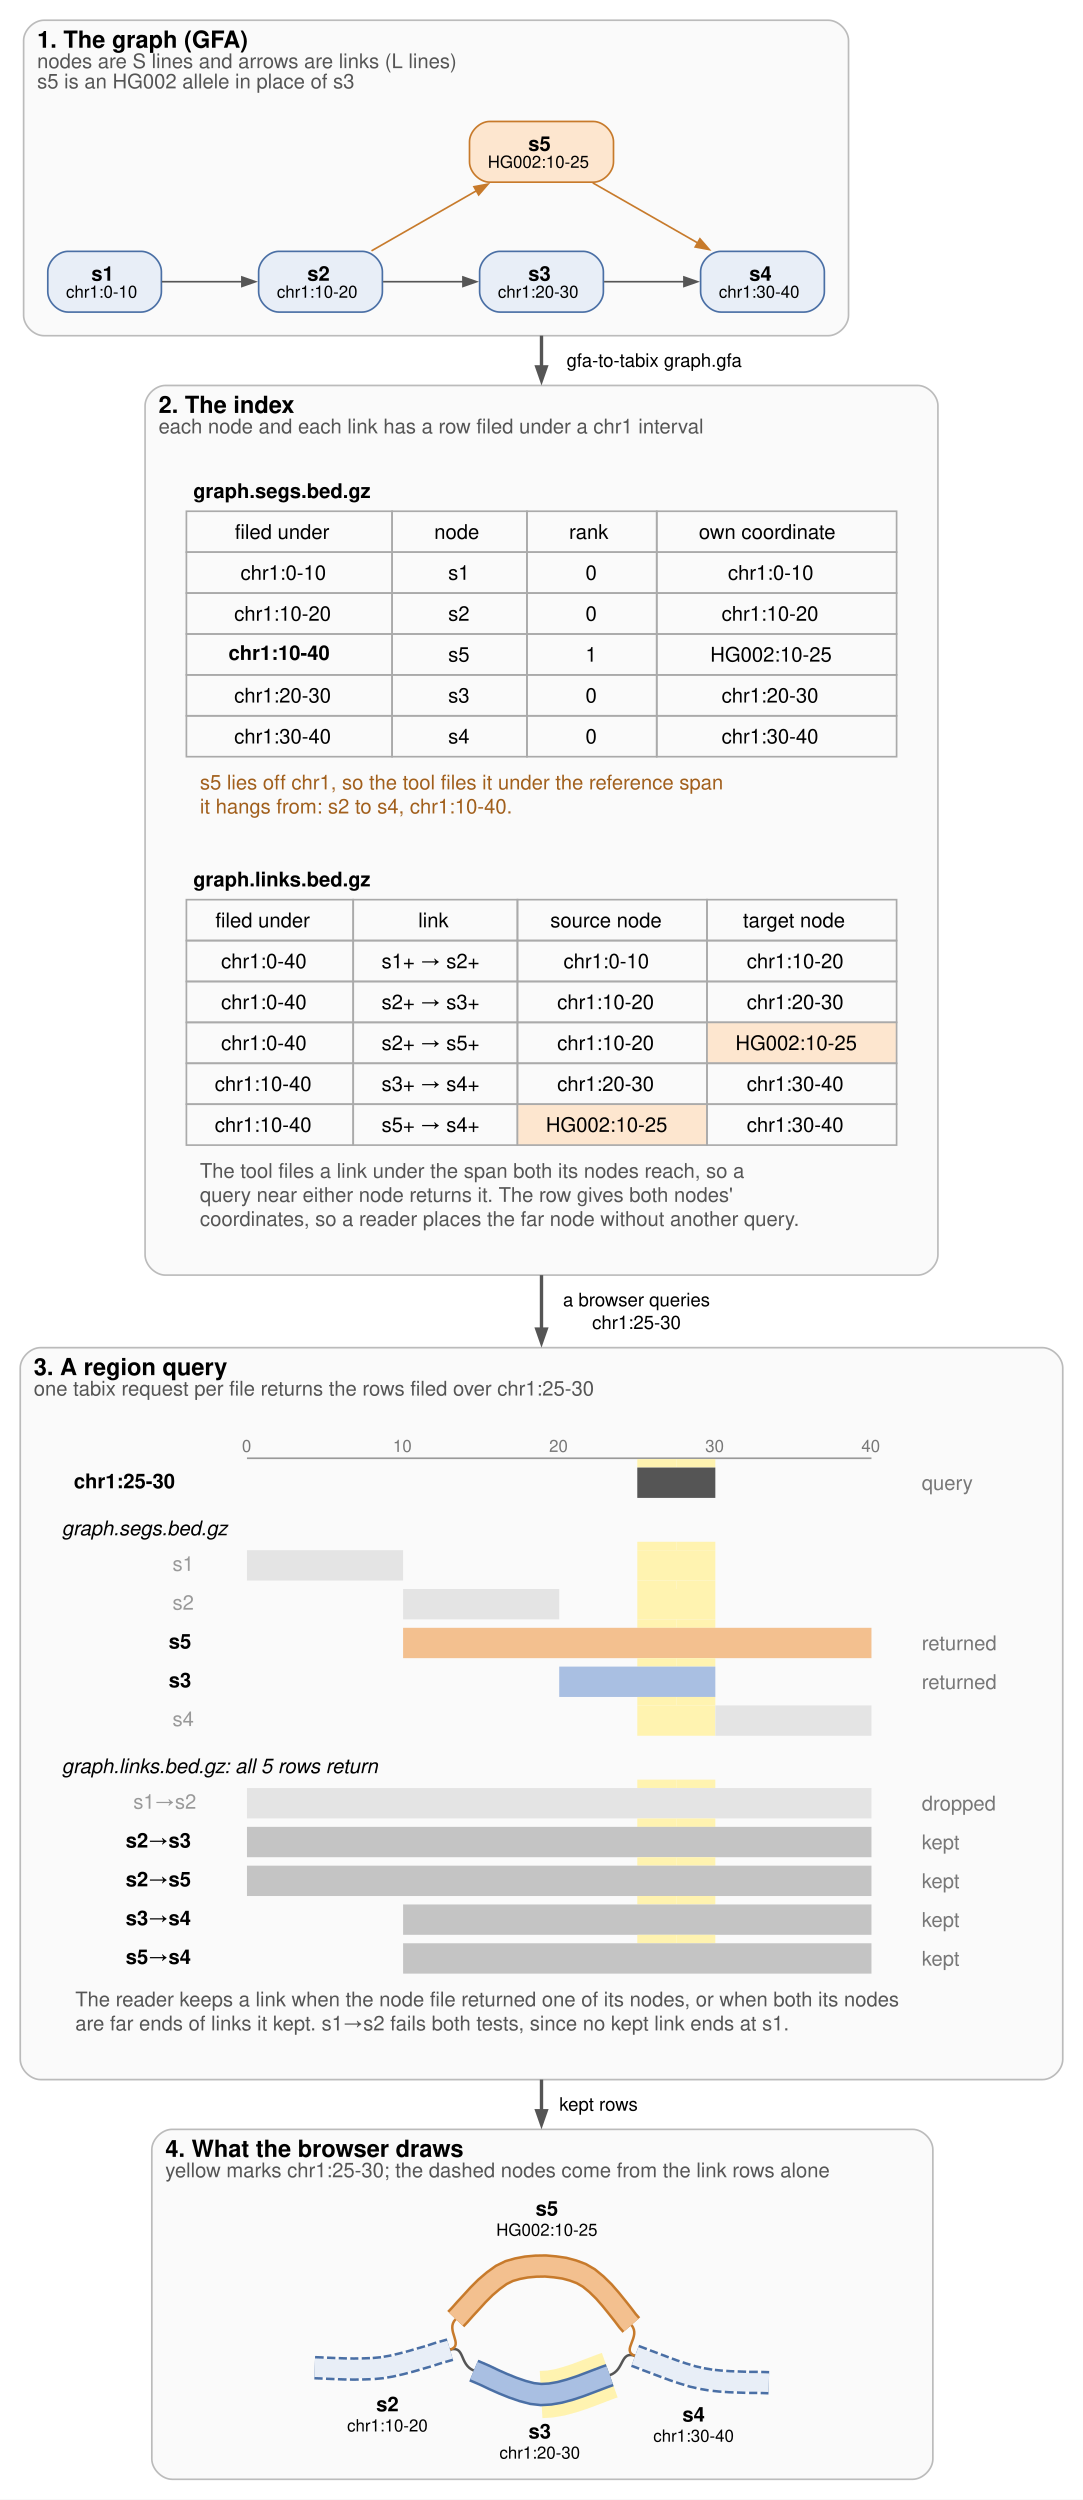
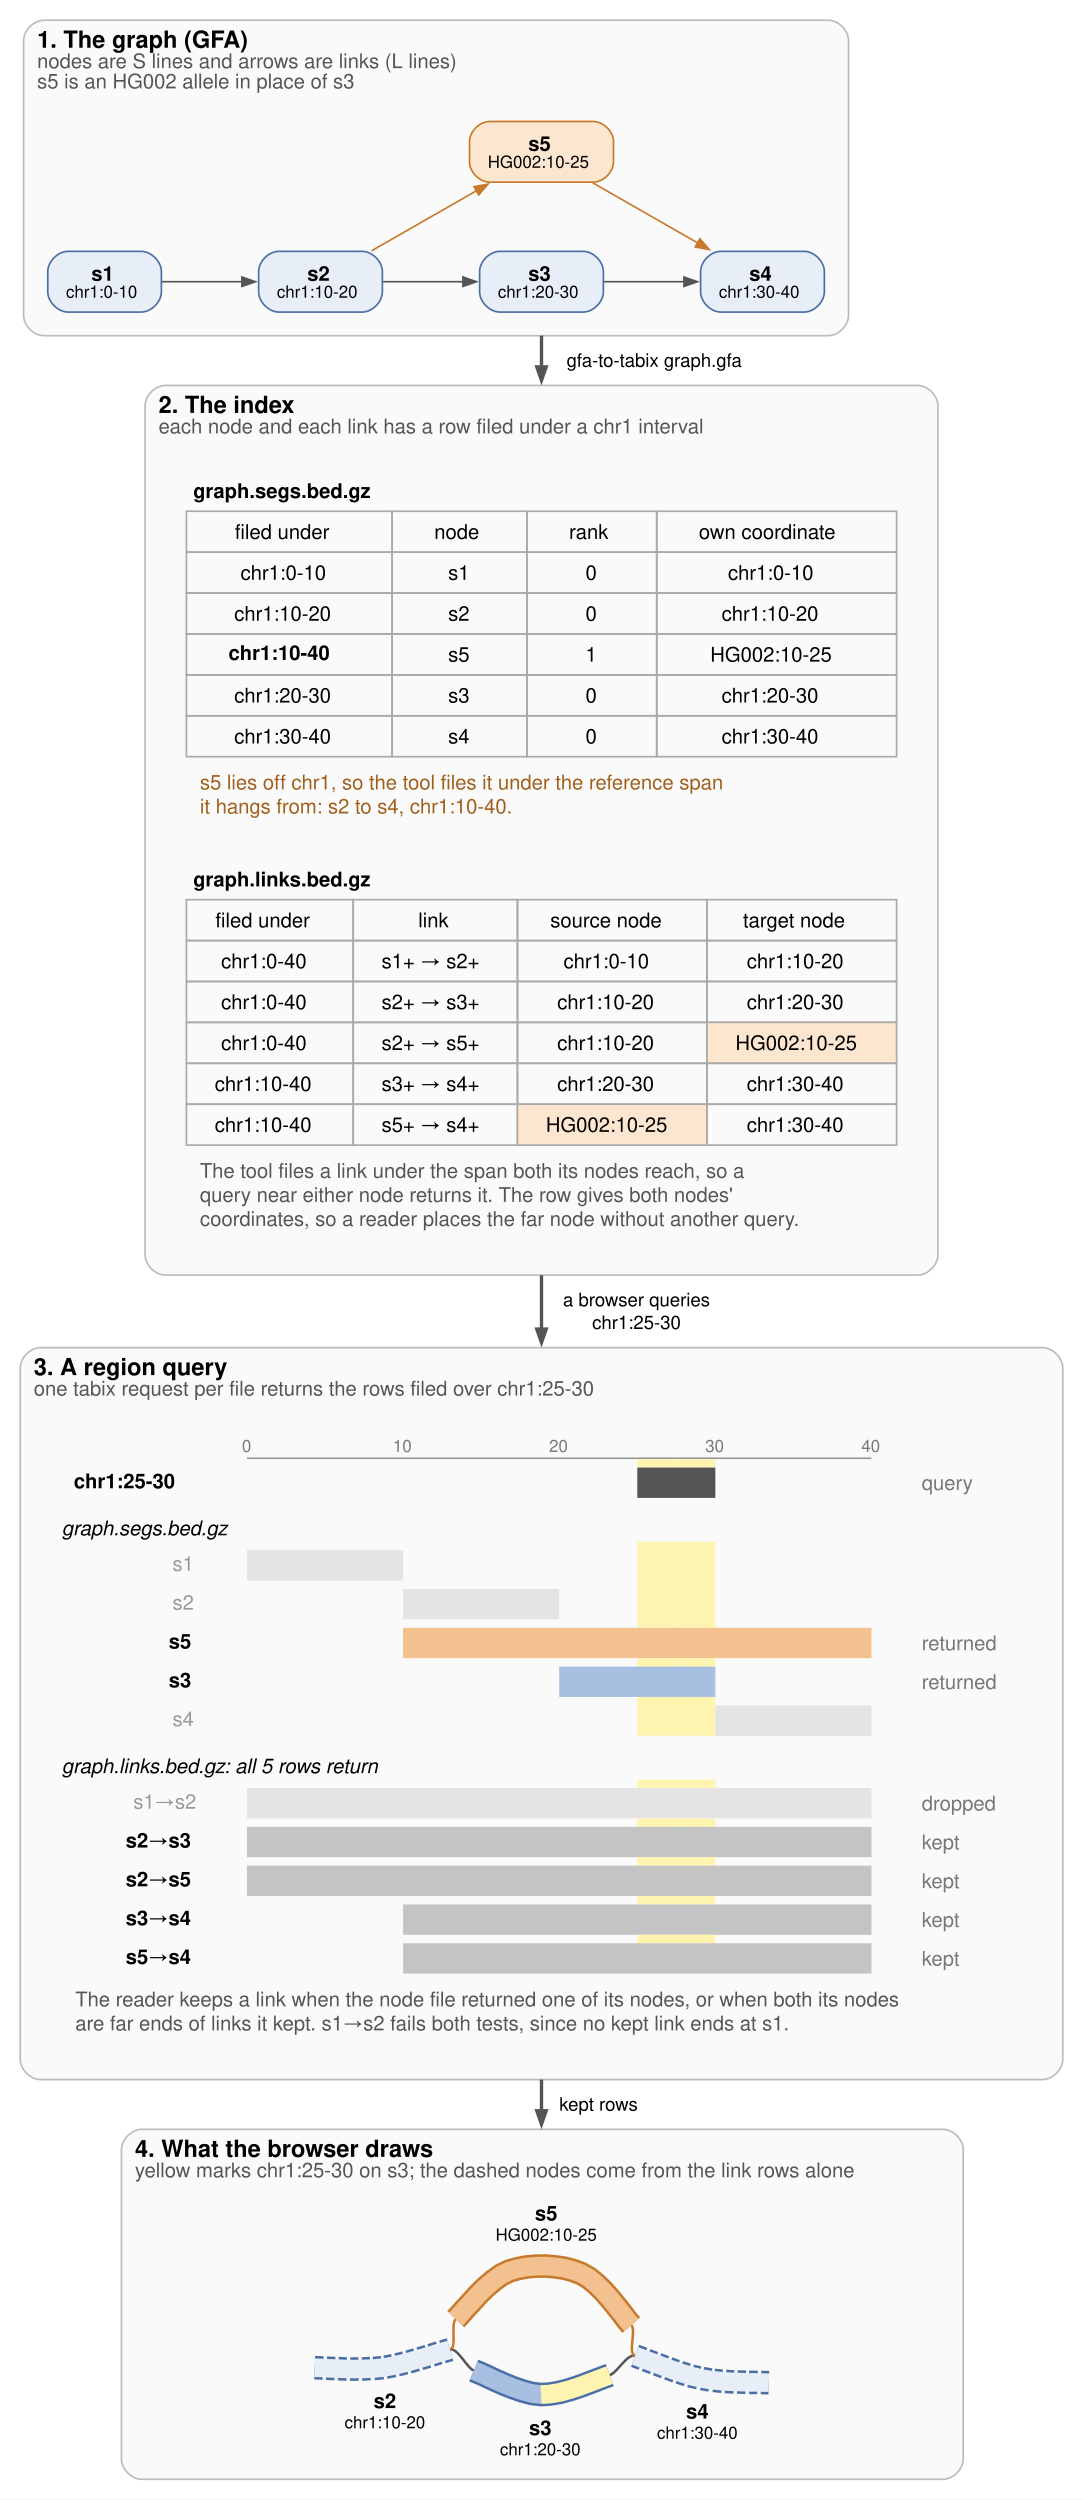
<svg xmlns="http://www.w3.org/2000/svg" width="642pt" height="1482pt" viewBox="0.00 0.00 642.00 1482.00">
  <g id="graph0" class="graph" transform="scale(1 1) rotate(0) translate(4 1477.72)">
    <polygon fill="white" stroke="none" points="-4,4 -4,-1477.72 638,-1477.72 638,4 -4,4" />
    <g id="clust2" class="cluster">
      <path fill="#fafafa" stroke="#bbbbbb" d="M22,-1278.72C22,-1278.72 487,-1278.72 487,-1278.72 493,-1278.72 499,-1284.72 499,-1290.72 499,-1290.72 499,-1453.72 499,-1453.72 499,-1459.72 493,-1465.72 487,-1465.72 487,-1465.72 22,-1465.72 22,-1465.72 16,-1465.72 10,-1459.72 10,-1453.72 10,-1453.72 10,-1290.72 10,-1290.72 10,-1284.72 16,-1278.72 22,-1278.72" />
      <text xml:space="preserve" text-anchor="start" x="18" y="-1449.42" font-family="Helvetica,sans-Serif" font-weight="bold" font-size="14.00">1. The graph (GFA)</text>
      <text xml:space="preserve" text-anchor="start" x="18" y="-1437.32" font-family="Helvetica,sans-Serif" font-size="12.00" fill="#555555">nodes are S lines and arrows are links (L lines)</text>
      <text xml:space="preserve" text-anchor="start" x="18" y="-1425.32" font-family="Helvetica,sans-Serif" font-size="12.00" fill="#555555">s5 is an HG002 allele in place of s3</text>
    </g>
    <g id="clust4" class="cluster">
      <path fill="#fafafa" stroke="#bbbbbb" d="M94,-721.83C94,-721.83 540,-721.83 540,-721.83 546,-721.83 552,-727.83 552,-733.83 552,-733.83 552,-1237.22 552,-1237.22 552,-1243.22 546,-1249.22 540,-1249.22 540,-1249.22 94,-1249.22 94,-1249.22 88,-1249.22 82,-1243.22 82,-1237.22 82,-1237.22 82,-733.83 82,-733.83 82,-727.83 88,-721.83 94,-721.83" />
      <text xml:space="preserve" text-anchor="start" x="90" y="-1232.92" font-family="Helvetica,sans-Serif" font-weight="bold" font-size="14.00">2. The index</text>
      <text xml:space="preserve" text-anchor="start" x="90" y="-1220.82" font-family="Helvetica,sans-Serif" font-size="12.00" fill="#555555">each node and each link has a row filed under a chr1 interval</text>
    </g>
    <g id="clust5" class="cluster">
      <path fill="#fafafa" stroke="#bbbbbb" d="M20,-244.94C20,-244.94 614,-244.94 614,-244.94 620,-244.94 626,-250.94 626,-256.94 626,-256.94 626,-666.83 626,-666.83 626,-672.83 620,-678.83 614,-678.83 614,-678.83 20,-678.83 20,-678.83 14,-678.83 8,-672.83 8,-666.83 8,-666.83 8,-256.94 8,-256.94 8,-250.94 14,-244.94 20,-244.94" />
      <text xml:space="preserve" text-anchor="start" x="16" y="-662.53" font-family="Helvetica,sans-Serif" font-weight="bold" font-size="14.00">3. A region query</text>
      <text xml:space="preserve" text-anchor="start" x="16" y="-650.43" font-family="Helvetica,sans-Serif" font-size="12.00" fill="#555555">one tabix request per file returns the rows filed over chr1:25-30</text>
    </g>
    <g id="clust6" class="cluster">
-       <path fill="#fafafa" stroke="#bbbbbb" d="M98,-8C98,-8 537,-8 537,-8 543,-8 549,-14 549,-20 549,-20 549,-203.44 549,-203.44 549,-209.44 543,-215.44 537,-215.44 537,-215.44 98,-215.44 98,-215.44 92,-215.44 86,-209.44 86,-203.44 86,-203.44 86,-20 86,-20 86,-14 92,-8 98,-8" />
-       <text xml:space="preserve" text-anchor="start" x="94" y="-199.14" font-family="Helvetica,sans-Serif" font-weight="bold" font-size="14.00">4. What the browser draws</text>
-       <text xml:space="preserve" text-anchor="start" x="94" y="-187.04" font-family="Helvetica,sans-Serif" font-size="12.00" fill="#555555">yellow marks chr1:25-30; the dashed nodes come from the link rows alone</text>
+       <path fill="#fafafa" stroke="#bbbbbb" d="M80,-8C80,-8 555,-8 555,-8 561,-8 567,-14 567,-20 567,-20 567,-203.44 567,-203.44 567,-209.44 561,-215.44 555,-215.44 555,-215.44 80,-215.44 80,-215.44 74,-215.44 68,-209.44 68,-203.44 68,-203.44 68,-20 68,-20 68,-14 74,-8 80,-8" />
+       <text xml:space="preserve" text-anchor="start" x="76" y="-199.14" font-family="Helvetica,sans-Serif" font-weight="bold" font-size="14.00">4. What the browser draws</text>
+       <text xml:space="preserve" text-anchor="start" x="76" y="-187.04" font-family="Helvetica,sans-Serif" font-size="12.00" fill="#555555">yellow marks chr1:25-30 on s3; the dashed nodes come from the link rows alone</text>
    </g>
    <g id="node1" class="node">
      <path fill="#e8eef7" stroke="#4a6fa5" d="M79.67,-1328.72C79.67,-1328.72 36.33,-1328.72 36.33,-1328.72 30.33,-1328.72 24.33,-1322.72 24.33,-1316.72 24.33,-1316.72 24.33,-1304.72 24.33,-1304.72 24.33,-1298.72 30.33,-1292.72 36.33,-1292.72 36.33,-1292.72 79.67,-1292.72 79.67,-1292.72 85.67,-1292.72 91.67,-1298.72 91.67,-1304.72 91.67,-1304.72 91.67,-1316.72 91.67,-1316.72 91.67,-1322.72 85.67,-1328.72 79.67,-1328.72" />
      <text xml:space="preserve" text-anchor="start" x="50.12" y="-1311.32" font-family="Helvetica,sans-Serif" font-weight="bold" font-size="12.00">s1</text>
      <text xml:space="preserve" text-anchor="start" x="35.12" y="-1301.22" font-family="Helvetica,sans-Serif" font-size="10.00">chr1:0-10</text>
    </g>
    <g id="node2" class="node">
      <path fill="#e8eef7" stroke="#4a6fa5" d="M210.68,-1328.72C210.68,-1328.72 161.32,-1328.72 161.32,-1328.72 155.32,-1328.72 149.32,-1322.72 149.32,-1316.72 149.32,-1316.72 149.32,-1304.72 149.32,-1304.72 149.32,-1298.72 155.32,-1292.72 161.32,-1292.72 161.32,-1292.72 210.68,-1292.72 210.68,-1292.72 216.68,-1292.72 222.68,-1298.72 222.68,-1304.72 222.68,-1304.72 222.68,-1316.72 222.68,-1316.72 222.68,-1322.72 216.68,-1328.72 210.68,-1328.72" />
      <text xml:space="preserve" text-anchor="start" x="178.12" y="-1311.32" font-family="Helvetica,sans-Serif" font-weight="bold" font-size="12.00">s2</text>
      <text xml:space="preserve" text-anchor="start" x="160.12" y="-1301.22" font-family="Helvetica,sans-Serif" font-size="10.00">chr1:10-20</text>
    </g>
    <g id="edge1" class="edge">
      <path fill="none" stroke="#555555" d="M92,-1310.72C107.86,-1310.72 123.72,-1310.72 139.58,-1310.72" />
      <polygon fill="#555555" stroke="#555555" points="139.4,-1313.52 147.4,-1310.72 139.4,-1307.92 139.4,-1313.52" />
    </g>
    <g id="node3" class="node">
      <path fill="#e8eef7" stroke="#4a6fa5" d="M341.68,-1328.72C341.68,-1328.72 292.32,-1328.72 292.32,-1328.72 286.32,-1328.72 280.32,-1322.72 280.32,-1316.72 280.32,-1316.72 280.32,-1304.72 280.32,-1304.72 280.32,-1298.72 286.32,-1292.72 292.32,-1292.72 292.32,-1292.72 341.68,-1292.72 341.68,-1292.72 347.68,-1292.72 353.68,-1298.72 353.68,-1304.72 353.68,-1304.72 353.68,-1316.72 353.68,-1316.72 353.68,-1322.72 347.68,-1328.72 341.68,-1328.72" />
      <text xml:space="preserve" text-anchor="start" x="309.12" y="-1311.32" font-family="Helvetica,sans-Serif" font-weight="bold" font-size="12.00">s3</text>
      <text xml:space="preserve" text-anchor="start" x="291.12" y="-1301.22" font-family="Helvetica,sans-Serif" font-size="10.00">chr1:20-30</text>
    </g>
    <g id="edge2" class="edge">
      <path fill="none" stroke="#555555" d="M223.1,-1310.72C238.94,-1310.72 254.78,-1310.72 270.63,-1310.72" />
      <polygon fill="#555555" stroke="#555555" points="270.44,-1313.52 278.44,-1310.72 270.44,-1307.92 270.44,-1313.52" />
    </g>
    <g id="node5" class="node">
      <path fill="#fde6cf" stroke="#c77a2b" d="M347.68,-1405.72C347.68,-1405.72 286.32,-1405.72 286.32,-1405.72 280.32,-1405.72 274.32,-1399.72 274.32,-1393.72 274.32,-1393.72 274.32,-1381.72 274.32,-1381.72 274.32,-1375.72 280.32,-1369.72 286.32,-1369.72 286.32,-1369.72 347.68,-1369.72 347.68,-1369.72 353.68,-1369.72 359.68,-1375.72 359.68,-1381.72 359.68,-1381.72 359.68,-1393.72 359.68,-1393.72 359.68,-1399.72 353.68,-1405.72 347.68,-1405.72" />
      <text xml:space="preserve" text-anchor="start" x="309.12" y="-1388.32" font-family="Helvetica,sans-Serif" font-weight="bold" font-size="12.00">s5</text>
      <text xml:space="preserve" text-anchor="start" x="285.12" y="-1378.22" font-family="Helvetica,sans-Serif" font-size="10.00">HG002:10-25</text>
    </g>
    <g id="edge3" class="edge">
      <path fill="none" stroke="#c77a2b" d="M216.22,-1329.02C234.7,-1339.6 258.54,-1353.25 278.38,-1364.61" />
      <polygon fill="#c77a2b" stroke="#c77a2b" points="276.97,-1367.03 285.3,-1368.57 279.75,-1362.17 276.97,-1367.03" />
    </g>
    <g id="node4" class="node">
      <path fill="#e8eef7" stroke="#4a6fa5" d="M472.68,-1328.72C472.68,-1328.72 423.32,-1328.72 423.32,-1328.72 417.32,-1328.72 411.32,-1322.72 411.32,-1316.72 411.32,-1316.72 411.32,-1304.72 411.32,-1304.72 411.32,-1298.72 417.32,-1292.72 423.32,-1292.72 423.32,-1292.72 472.68,-1292.72 472.68,-1292.72 478.68,-1292.72 484.68,-1298.72 484.68,-1304.72 484.68,-1304.72 484.68,-1316.72 484.68,-1316.72 484.68,-1322.72 478.68,-1328.72 472.68,-1328.72" />
      <text xml:space="preserve" text-anchor="start" x="440.12" y="-1311.32" font-family="Helvetica,sans-Serif" font-weight="bold" font-size="12.00">s4</text>
      <text xml:space="preserve" text-anchor="start" x="422.12" y="-1301.22" font-family="Helvetica,sans-Serif" font-size="10.00">chr1:30-40</text>
    </g>
    <g id="edge4" class="edge">
      <path fill="none" stroke="#555555" d="M354.1,-1310.72C369.94,-1310.72 385.78,-1310.72 401.63,-1310.72" />
      <polygon fill="#555555" stroke="#555555" points="401.44,-1313.52 409.44,-1310.72 401.44,-1307.92 401.44,-1313.52" />
    </g>
    <g id="node6" class="node">
      <text xml:space="preserve" text-anchor="start" x="110.5" y="-1182.5" font-family="Helvetica,sans-Serif" font-weight="bold" font-size="12.00">graph.segs.bed.gz</text>
      <polygon fill="none" stroke="#aaaaaa" points="106.5,-1150.4 106.5,-1174.65 228.44,-1174.65 228.44,-1150.4 106.5,-1150.4" />
      <text xml:space="preserve" text-anchor="start" x="135.22" y="-1158.25" font-family="Helvetica,sans-Serif" font-size="12.00">filed under</text>
      <polygon fill="none" stroke="#aaaaaa" points="228.44,-1150.4 228.44,-1174.65 308.38,-1174.65 308.38,-1150.4 228.44,-1150.4" />
      <text xml:space="preserve" text-anchor="start" x="253.41" y="-1158.25" font-family="Helvetica,sans-Serif" font-size="12.00">node</text>
      <polygon fill="none" stroke="#aaaaaa" points="308.38,-1150.4 308.38,-1174.65 385.31,-1174.65 385.31,-1150.4 308.38,-1150.4" />
      <text xml:space="preserve" text-anchor="start" x="333.34" y="-1158.25" font-family="Helvetica,sans-Serif" font-size="12.00">rank</text>
      <polygon fill="none" stroke="#aaaaaa" points="385.31,-1150.4 385.31,-1174.65 527.5,-1174.65 527.5,-1150.4 385.31,-1150.4" />
      <text xml:space="preserve" text-anchor="start" x="410.28" y="-1158.25" font-family="Helvetica,sans-Serif" font-size="12.00">own coordinate</text>
      <polygon fill="none" stroke="#aaaaaa" points="106.5,-1126.15 106.5,-1150.4 228.44,-1150.4 228.44,-1126.15 106.5,-1126.15" />
      <text xml:space="preserve" text-anchor="start" x="138.59" y="-1134" font-family="Helvetica,sans-Serif" font-size="12.00">chr1:0-10</text>
      <polygon fill="none" stroke="#aaaaaa" points="228.44,-1126.15 228.44,-1150.4 308.38,-1150.4 308.38,-1126.15 228.44,-1126.15" />
      <text xml:space="preserve" text-anchor="start" x="261.66" y="-1134" font-family="Helvetica,sans-Serif" font-size="12.00">s1</text>
      <polygon fill="none" stroke="#aaaaaa" points="308.38,-1126.15 308.38,-1150.4 385.31,-1150.4 385.31,-1126.15 308.38,-1126.15" />
      <text xml:space="preserve" text-anchor="start" x="343.09" y="-1134" font-family="Helvetica,sans-Serif" font-size="12.00">0</text>
      <polygon fill="none" stroke="#aaaaaa" points="385.31,-1126.15 385.31,-1150.4 527.5,-1150.4 527.5,-1126.15 385.31,-1126.15" />
      <text xml:space="preserve" text-anchor="start" x="427.53" y="-1134" font-family="Helvetica,sans-Serif" font-size="12.00">chr1:0-10</text>
      <polygon fill="none" stroke="#aaaaaa" points="106.5,-1101.9 106.5,-1126.15 228.44,-1126.15 228.44,-1101.9 106.5,-1101.9" />
      <text xml:space="preserve" text-anchor="start" x="134.84" y="-1109.75" font-family="Helvetica,sans-Serif" font-size="12.00">chr1:10-20</text>
      <polygon fill="none" stroke="#aaaaaa" points="228.44,-1101.9 228.44,-1126.15 308.38,-1126.15 308.38,-1101.9 228.44,-1101.9" />
      <text xml:space="preserve" text-anchor="start" x="261.66" y="-1109.75" font-family="Helvetica,sans-Serif" font-size="12.00">s2</text>
      <polygon fill="none" stroke="#aaaaaa" points="308.38,-1101.9 308.38,-1126.15 385.31,-1126.15 385.31,-1101.9 308.38,-1101.9" />
      <text xml:space="preserve" text-anchor="start" x="343.09" y="-1109.75" font-family="Helvetica,sans-Serif" font-size="12.00">0</text>
      <polygon fill="none" stroke="#aaaaaa" points="385.31,-1101.9 385.31,-1126.15 527.5,-1126.15 527.5,-1101.9 385.31,-1101.9" />
      <text xml:space="preserve" text-anchor="start" x="423.78" y="-1109.75" font-family="Helvetica,sans-Serif" font-size="12.00">chr1:10-20</text>
      <polygon fill="none" stroke="#aaaaaa" points="106.5,-1077.65 106.5,-1101.9 228.44,-1101.9 228.44,-1077.65 106.5,-1077.65" />
      <text xml:space="preserve" text-anchor="start" x="131.47" y="-1086.5" font-family="Helvetica,sans-Serif" font-weight="bold" font-size="12.00">chr1:10-40</text>
      <polygon fill="none" stroke="#aaaaaa" points="228.44,-1077.65 228.44,-1101.9 308.38,-1101.9 308.38,-1077.65 228.44,-1077.65" />
      <text xml:space="preserve" text-anchor="start" x="261.66" y="-1085.5" font-family="Helvetica,sans-Serif" font-size="12.00">s5</text>
      <polygon fill="none" stroke="#aaaaaa" points="308.38,-1077.65 308.38,-1101.9 385.31,-1101.9 385.31,-1077.65 308.38,-1077.65" />
      <text xml:space="preserve" text-anchor="start" x="343.09" y="-1085.5" font-family="Helvetica,sans-Serif" font-size="12.00">1</text>
      <polygon fill="none" stroke="#aaaaaa" points="385.31,-1077.65 385.31,-1101.9 527.5,-1101.9 527.5,-1077.65 385.31,-1077.65" />
      <text xml:space="preserve" text-anchor="start" x="417.03" y="-1085.5" font-family="Helvetica,sans-Serif" font-size="12.00">HG002:10-25</text>
      <polygon fill="none" stroke="#aaaaaa" points="106.5,-1053.4 106.5,-1077.65 228.44,-1077.65 228.44,-1053.4 106.5,-1053.4" />
      <text xml:space="preserve" text-anchor="start" x="134.84" y="-1061.25" font-family="Helvetica,sans-Serif" font-size="12.00">chr1:20-30</text>
      <polygon fill="none" stroke="#aaaaaa" points="228.44,-1053.4 228.44,-1077.65 308.38,-1077.65 308.38,-1053.4 228.44,-1053.4" />
      <text xml:space="preserve" text-anchor="start" x="261.66" y="-1061.25" font-family="Helvetica,sans-Serif" font-size="12.00">s3</text>
      <polygon fill="none" stroke="#aaaaaa" points="308.38,-1053.4 308.38,-1077.65 385.31,-1077.65 385.31,-1053.4 308.38,-1053.4" />
      <text xml:space="preserve" text-anchor="start" x="343.09" y="-1061.25" font-family="Helvetica,sans-Serif" font-size="12.00">0</text>
      <polygon fill="none" stroke="#aaaaaa" points="385.31,-1053.4 385.31,-1077.65 527.5,-1077.65 527.5,-1053.4 385.31,-1053.4" />
      <text xml:space="preserve" text-anchor="start" x="423.78" y="-1061.25" font-family="Helvetica,sans-Serif" font-size="12.00">chr1:20-30</text>
      <polygon fill="none" stroke="#aaaaaa" points="106.5,-1029.15 106.5,-1053.4 228.44,-1053.4 228.44,-1029.15 106.5,-1029.15" />
      <text xml:space="preserve" text-anchor="start" x="134.84" y="-1037" font-family="Helvetica,sans-Serif" font-size="12.00">chr1:30-40</text>
      <polygon fill="none" stroke="#aaaaaa" points="228.44,-1029.15 228.44,-1053.4 308.38,-1053.4 308.38,-1029.15 228.44,-1029.15" />
      <text xml:space="preserve" text-anchor="start" x="261.66" y="-1037" font-family="Helvetica,sans-Serif" font-size="12.00">s4</text>
      <polygon fill="none" stroke="#aaaaaa" points="308.38,-1029.15 308.38,-1053.4 385.31,-1053.4 385.31,-1029.15 308.38,-1029.15" />
      <text xml:space="preserve" text-anchor="start" x="343.09" y="-1037" font-family="Helvetica,sans-Serif" font-size="12.00">0</text>
      <polygon fill="none" stroke="#aaaaaa" points="385.31,-1029.15 385.31,-1053.4 527.5,-1053.4 527.5,-1029.15 385.31,-1029.15" />
      <text xml:space="preserve" text-anchor="start" x="423.78" y="-1037" font-family="Helvetica,sans-Serif" font-size="12.00">chr1:30-40</text>
      <text xml:space="preserve" text-anchor="start" x="114.5" y="-1009.75" font-family="Helvetica,sans-Serif" font-size="12.00" fill="#a15f1c">s5 lies off chr1, so the tool files it under the reference span</text>
      <text xml:space="preserve" text-anchor="start" x="114.5" y="-995.5" font-family="Helvetica,sans-Serif" font-size="12.00" fill="#a15f1c">it hangs from: s2 to s4, chr1:10-40.</text>
      <text xml:space="preserve" text-anchor="start" x="110.5" y="-952.25" font-family="Helvetica,sans-Serif" font-weight="bold" font-size="12.00">graph.links.bed.gz</text>
      <polygon fill="none" stroke="#aaaaaa" points="106.5,-920.15 106.5,-944.4 205.38,-944.4 205.38,-920.15 106.5,-920.15" />
      <text xml:space="preserve" text-anchor="start" x="123.69" y="-928" font-family="Helvetica,sans-Serif" font-size="12.00">filed under</text>
      <polygon fill="none" stroke="#aaaaaa" points="205.38,-920.15 205.38,-944.4 302.75,-944.4 302.75,-920.15 205.38,-920.15" />
      <text xml:space="preserve" text-anchor="start" x="243.94" y="-928" font-family="Helvetica,sans-Serif" font-size="12.00">link</text>
      <polygon fill="none" stroke="#aaaaaa" points="302.75,-920.15 302.75,-944.4 415.12,-944.4 415.12,-920.15 302.75,-920.15" />
      <text xml:space="preserve" text-anchor="start" x="322.19" y="-928" font-family="Helvetica,sans-Serif" font-size="12.00">source node</text>
      <polygon fill="none" stroke="#aaaaaa" points="415.12,-920.15 415.12,-944.4 527.5,-944.4 527.5,-920.15 415.12,-920.15" />
      <text xml:space="preserve" text-anchor="start" x="436.44" y="-928" font-family="Helvetica,sans-Serif" font-size="12.00">target node</text>
      <polygon fill="none" stroke="#aaaaaa" points="106.5,-895.9 106.5,-920.15 205.38,-920.15 205.38,-895.9 106.5,-895.9" />
      <text xml:space="preserve" text-anchor="start" x="127.06" y="-903.75" font-family="Helvetica,sans-Serif" font-size="12.00">chr1:0-40</text>
      <polygon fill="none" stroke="#aaaaaa" points="205.38,-895.9 205.38,-920.15 302.75,-920.15 302.75,-895.9 205.38,-895.9" />
      <text xml:space="preserve" text-anchor="start" x="222.19" y="-903.75" font-family="Helvetica,sans-Serif" font-size="12.00">s1+ → s2+</text>
      <polygon fill="none" stroke="#aaaaaa" points="302.75,-895.9 302.75,-920.15 415.12,-920.15 415.12,-895.9 302.75,-895.9" />
      <text xml:space="preserve" text-anchor="start" x="330.06" y="-903.75" font-family="Helvetica,sans-Serif" font-size="12.00">chr1:0-10</text>
      <polygon fill="none" stroke="#aaaaaa" points="415.12,-895.9 415.12,-920.15 527.5,-920.15 527.5,-895.9 415.12,-895.9" />
      <text xml:space="preserve" text-anchor="start" x="438.69" y="-903.75" font-family="Helvetica,sans-Serif" font-size="12.00">chr1:10-20</text>
      <polygon fill="none" stroke="#aaaaaa" points="106.5,-871.65 106.5,-895.9 205.38,-895.9 205.38,-871.65 106.5,-871.65" />
      <text xml:space="preserve" text-anchor="start" x="127.06" y="-879.5" font-family="Helvetica,sans-Serif" font-size="12.00">chr1:0-40</text>
      <polygon fill="none" stroke="#aaaaaa" points="205.38,-871.65 205.38,-895.9 302.75,-895.9 302.75,-871.65 205.38,-871.65" />
      <text xml:space="preserve" text-anchor="start" x="222.19" y="-879.5" font-family="Helvetica,sans-Serif" font-size="12.00">s2+ → s3+</text>
      <polygon fill="none" stroke="#aaaaaa" points="302.75,-871.65 302.75,-895.9 415.12,-895.9 415.12,-871.65 302.75,-871.65" />
      <text xml:space="preserve" text-anchor="start" x="326.31" y="-879.5" font-family="Helvetica,sans-Serif" font-size="12.00">chr1:10-20</text>
      <polygon fill="none" stroke="#aaaaaa" points="415.12,-871.65 415.12,-895.9 527.5,-895.9 527.5,-871.65 415.12,-871.65" />
      <text xml:space="preserve" text-anchor="start" x="438.69" y="-879.5" font-family="Helvetica,sans-Serif" font-size="12.00">chr1:20-30</text>
      <polygon fill="none" stroke="#aaaaaa" points="106.5,-847.4 106.5,-871.65 205.38,-871.65 205.38,-847.4 106.5,-847.4" />
      <text xml:space="preserve" text-anchor="start" x="127.06" y="-855.25" font-family="Helvetica,sans-Serif" font-size="12.00">chr1:0-40</text>
      <polygon fill="none" stroke="#aaaaaa" points="205.38,-847.4 205.38,-871.65 302.75,-871.65 302.75,-847.4 205.38,-847.4" />
      <text xml:space="preserve" text-anchor="start" x="222.19" y="-855.25" font-family="Helvetica,sans-Serif" font-size="12.00">s2+ → s5+</text>
      <polygon fill="none" stroke="#aaaaaa" points="302.75,-847.4 302.75,-871.65 415.12,-871.65 415.12,-847.4 302.75,-847.4" />
      <text xml:space="preserve" text-anchor="start" x="326.31" y="-855.25" font-family="Helvetica,sans-Serif" font-size="12.00">chr1:10-20</text>
      <polygon fill="#fde6cf" stroke="none" points="415.12,-847.4 415.12,-871.65 527.5,-871.65 527.5,-847.4 415.12,-847.4" />
      <polygon fill="none" stroke="#aaaaaa" points="415.12,-847.4 415.12,-871.65 527.5,-871.65 527.5,-847.4 415.12,-847.4" />
      <text xml:space="preserve" text-anchor="start" x="431.94" y="-855.25" font-family="Helvetica,sans-Serif" font-size="12.00">HG002:10-25</text>
      <polygon fill="none" stroke="#aaaaaa" points="106.5,-823.15 106.5,-847.4 205.38,-847.4 205.38,-823.15 106.5,-823.15" />
      <text xml:space="preserve" text-anchor="start" x="123.31" y="-831" font-family="Helvetica,sans-Serif" font-size="12.00">chr1:10-40</text>
      <polygon fill="none" stroke="#aaaaaa" points="205.38,-823.15 205.38,-847.4 302.75,-847.4 302.75,-823.15 205.38,-823.15" />
      <text xml:space="preserve" text-anchor="start" x="222.19" y="-831" font-family="Helvetica,sans-Serif" font-size="12.00">s3+ → s4+</text>
      <polygon fill="none" stroke="#aaaaaa" points="302.75,-823.15 302.75,-847.4 415.12,-847.4 415.12,-823.15 302.75,-823.15" />
      <text xml:space="preserve" text-anchor="start" x="326.31" y="-831" font-family="Helvetica,sans-Serif" font-size="12.00">chr1:20-30</text>
      <polygon fill="none" stroke="#aaaaaa" points="415.12,-823.15 415.12,-847.4 527.5,-847.4 527.5,-823.15 415.12,-823.15" />
      <text xml:space="preserve" text-anchor="start" x="438.69" y="-831" font-family="Helvetica,sans-Serif" font-size="12.00">chr1:30-40</text>
      <polygon fill="none" stroke="#aaaaaa" points="106.5,-798.9 106.5,-823.15 205.38,-823.15 205.38,-798.9 106.5,-798.9" />
      <text xml:space="preserve" text-anchor="start" x="123.31" y="-806.75" font-family="Helvetica,sans-Serif" font-size="12.00">chr1:10-40</text>
      <polygon fill="none" stroke="#aaaaaa" points="205.38,-798.9 205.38,-823.15 302.75,-823.15 302.75,-798.9 205.38,-798.9" />
      <text xml:space="preserve" text-anchor="start" x="222.19" y="-806.75" font-family="Helvetica,sans-Serif" font-size="12.00">s5+ → s4+</text>
      <polygon fill="#fde6cf" stroke="none" points="302.75,-798.9 302.75,-823.15 415.12,-823.15 415.12,-798.9 302.75,-798.9" />
      <polygon fill="none" stroke="#aaaaaa" points="302.75,-798.9 302.75,-823.15 415.12,-823.15 415.12,-798.9 302.75,-798.9" />
      <text xml:space="preserve" text-anchor="start" x="319.56" y="-806.75" font-family="Helvetica,sans-Serif" font-size="12.00">HG002:10-25</text>
      <polygon fill="none" stroke="#aaaaaa" points="415.12,-798.9 415.12,-823.15 527.5,-823.15 527.5,-798.9 415.12,-798.9" />
      <text xml:space="preserve" text-anchor="start" x="438.69" y="-806.75" font-family="Helvetica,sans-Serif" font-size="12.00">chr1:30-40</text>
      <text xml:space="preserve" text-anchor="start" x="114.5" y="-779.5" font-family="Helvetica,sans-Serif" font-size="12.00" fill="#555555">The tool files a link under the span both its nodes reach, so a</text>
      <text xml:space="preserve" text-anchor="start" x="114.5" y="-765.25" font-family="Helvetica,sans-Serif" font-size="12.00" fill="#555555">query near either node returns it. The row gives both nodes'</text>
      <text xml:space="preserve" text-anchor="start" x="114.5" y="-751" font-family="Helvetica,sans-Serif" font-size="12.00" fill="#555555">coordinates, so a reader places the far node without another query.</text>
    </g>
    <g id="edge7" class="edge">
      <path fill="none" stroke="#555555" stroke-width="2" d="M317,-1278.72C317,-1273.09 317,-1266.81 317,-1260.01" />
      <polygon fill="#555555" stroke="#555555" stroke-width="2" points="319.8,-1260.24 317,-1252.24 314.2,-1260.24 319.8,-1260.24" />
      <text xml:space="preserve" text-anchor="middle" x="380.75" y="-1260.27" font-family="Helvetica,sans-Serif" font-size="11.00">  gfa-to-tabix graph.gfa</text>
    </g>
    <g id="edge5" class="edge">
      <path fill="none" stroke="#c77a2b" d="M347.38,-1369.32C365.9,-1358.72 389.74,-1345.08 409.56,-1333.73" />
      <polygon fill="#c77a2b" stroke="#c77a2b" points="410.92,-1336.18 416.47,-1329.77 408.13,-1331.32 410.92,-1336.18" />
    </g>
    <g id="node7" class="node">
      <text xml:space="preserve" text-anchor="start" x="139.4" y="-617.01" font-family="Helvetica,sans-Serif" font-size="10.00" fill="#777777">0</text>
      <text xml:space="preserve" text-anchor="start" x="228.95" y="-617.01" font-family="Helvetica,sans-Serif" font-size="10.00" fill="#777777">10</text>
      <text xml:space="preserve" text-anchor="start" x="321.5" y="-617.01" font-family="Helvetica,sans-Serif" font-size="10.00" fill="#777777">20</text>
      <text xml:space="preserve" text-anchor="start" x="414.05" y="-617.01" font-family="Helvetica,sans-Serif" font-size="10.00" fill="#777777">30</text>
      <text xml:space="preserve" text-anchor="start" x="506.6" y="-617.01" font-family="Helvetica,sans-Serif" font-size="10.00" fill="#777777">40</text>
      <polygon fill="#999999" stroke="none" points="142.4,-612.76 142.4,-613.76 512.6,-613.76 512.6,-612.76 142.4,-612.76" />
      <polygon fill="#fff3b0" stroke="none" points="373.78,-607.76 373.78,-612.76 396.91,-612.76 396.91,-607.76 373.78,-607.76" />
      <polygon fill="#fff3b0" stroke="none" points="396.91,-607.76 396.91,-612.76 420.05,-612.76 420.05,-607.76 396.91,-607.76" />
      <text xml:space="preserve" text-anchor="start" x="39.76" y="-595.49" font-family="Helvetica,sans-Serif" font-weight="bold" font-size="12.00">chr1:25-30</text>
      <text xml:space="preserve" text-anchor="start" x="111.76" y="-595.49" font-family="Helvetica,sans-Serif" font-size="12.00">  </text>
      <polygon fill="#555555" stroke="none" points="373.78,-589.76 373.78,-607.76 420.05,-607.76 420.05,-589.76 373.78,-589.76" />
      <text xml:space="preserve" text-anchor="start" x="535.74" y="-594.49" font-family="Helvetica,sans-Serif" font-size="12.00" fill="#777777">  query</text>
      <text xml:space="preserve" text-anchor="start" x="32.63" y="-567.61" font-family="Helvetica,sans-Serif" font-style="italic" font-size="12.00">graph.segs.bed.gz</text>
      <polygon fill="#fff3b0" stroke="none" points="373.78,-558.76 373.78,-563.76 396.91,-563.76 396.91,-558.76 373.78,-558.76" />
      <polygon fill="#fff3b0" stroke="none" points="396.91,-558.76 396.91,-563.76 420.05,-563.76 420.05,-558.76 396.91,-558.76" />
      <text xml:space="preserve" text-anchor="start" x="98.26" y="-546.49" font-family="Helvetica,sans-Serif" font-size="12.00" fill="#999999">s1</text>
      <text xml:space="preserve" text-anchor="start" x="111.76" y="-546.49" font-family="Helvetica,sans-Serif" font-size="12.00">  </text>
      <polygon fill="#e4e4e4" stroke="none" points="142.4,-540.76 142.4,-558.76 234.95,-558.76 234.95,-540.76 142.4,-540.76" />
      <polygon fill="#fff3b0" stroke="none" points="373.78,-540.76 373.78,-558.76 420.05,-558.76 420.05,-540.76 373.78,-540.76" />
      <polygon fill="#fff3b0" stroke="none" points="373.78,-535.76 373.78,-540.76 396.91,-540.76 396.91,-535.76 373.78,-535.76" />
      <polygon fill="#fff3b0" stroke="none" points="396.91,-535.76 396.91,-540.76 420.05,-540.76 420.05,-535.76 396.91,-535.76" />
      <text xml:space="preserve" text-anchor="start" x="98.26" y="-523.49" font-family="Helvetica,sans-Serif" font-size="12.00" fill="#999999">s2</text>
      <text xml:space="preserve" text-anchor="start" x="111.76" y="-523.49" font-family="Helvetica,sans-Serif" font-size="12.00">  </text>
      <polygon fill="#e4e4e4" stroke="none" points="234.95,-517.76 234.95,-535.76 327.5,-535.76 327.5,-517.76 234.95,-517.76" />
      <polygon fill="#fff3b0" stroke="none" points="373.78,-517.76 373.78,-535.76 420.05,-535.76 420.05,-517.76 373.78,-517.76" />
      <polygon fill="#fff3b0" stroke="none" points="373.78,-512.76 373.78,-517.76 396.91,-517.76 396.91,-512.76 373.78,-512.76" />
      <polygon fill="#fff3b0" stroke="none" points="396.91,-512.76 396.91,-517.76 420.05,-517.76 420.05,-512.76 396.91,-512.76" />
      <text xml:space="preserve" text-anchor="start" x="96.01" y="-500.49" font-family="Helvetica,sans-Serif" font-weight="bold" font-size="12.00">s5</text>
      <text xml:space="preserve" text-anchor="start" x="111.76" y="-500.49" font-family="Helvetica,sans-Serif" font-size="12.00">  </text>
      <polygon fill="#f3c08f" stroke="none" points="234.95,-494.76 234.95,-512.76 512.6,-512.76 512.6,-494.76 234.95,-494.76" />
      <text xml:space="preserve" text-anchor="start" x="535.74" y="-499.49" font-family="Helvetica,sans-Serif" font-size="12.00" fill="#777777">  returned</text>
      <polygon fill="#fff3b0" stroke="none" points="373.78,-489.76 373.78,-494.76 396.91,-494.76 396.91,-489.76 373.78,-489.76" />
      <polygon fill="#fff3b0" stroke="none" points="396.91,-489.76 396.91,-494.76 420.05,-494.76 420.05,-489.76 396.91,-489.76" />
      <text xml:space="preserve" text-anchor="start" x="96.01" y="-477.49" font-family="Helvetica,sans-Serif" font-weight="bold" font-size="12.00">s3</text>
      <text xml:space="preserve" text-anchor="start" x="111.76" y="-477.49" font-family="Helvetica,sans-Serif" font-size="12.00">  </text>
      <polygon fill="#a9bfe2" stroke="none" points="327.5,-471.76 327.5,-489.76 420.05,-489.76 420.05,-471.76 327.5,-471.76" />
      <text xml:space="preserve" text-anchor="start" x="535.74" y="-476.49" font-family="Helvetica,sans-Serif" font-size="12.00" fill="#777777">  returned</text>
      <polygon fill="#fff3b0" stroke="none" points="373.78,-466.76 373.78,-471.76 396.91,-471.76 396.91,-466.76 373.78,-466.76" />
      <polygon fill="#fff3b0" stroke="none" points="396.91,-466.76 396.91,-471.76 420.05,-471.76 420.05,-466.76 396.91,-466.76" />
      <text xml:space="preserve" text-anchor="start" x="98.26" y="-454.49" font-family="Helvetica,sans-Serif" font-size="12.00" fill="#999999">s4</text>
      <text xml:space="preserve" text-anchor="start" x="111.76" y="-454.49" font-family="Helvetica,sans-Serif" font-size="12.00">  </text>
      <polygon fill="#fff3b0" stroke="none" points="373.78,-448.76 373.78,-466.76 420.05,-466.76 420.05,-448.76 373.78,-448.76" />
      <polygon fill="#e4e4e4" stroke="none" points="420.05,-448.76 420.05,-466.76 512.6,-466.76 512.6,-448.76 420.05,-448.76" />
      <text xml:space="preserve" text-anchor="start" x="32.63" y="-426.61" font-family="Helvetica,sans-Serif" font-style="italic" font-size="12.00">graph.links.bed.gz: all 5 rows return</text>
      <polygon fill="#fff3b0" stroke="none" points="373.78,-417.76 373.78,-422.76 396.91,-422.76 396.91,-417.76 373.78,-417.76" />
      <polygon fill="#fff3b0" stroke="none" points="396.91,-417.76 396.91,-422.76 420.05,-422.76 420.05,-417.76 396.91,-417.76" />
      <text xml:space="preserve" text-anchor="start" x="75.01" y="-405.49" font-family="Helvetica,sans-Serif" font-size="12.00" fill="#999999">s1→s2</text>
      <text xml:space="preserve" text-anchor="start" x="111.76" y="-405.49" font-family="Helvetica,sans-Serif" font-size="12.00">  </text>
      <polygon fill="#e4e4e4" stroke="none" points="142.4,-399.76 142.4,-417.76 512.6,-417.76 512.6,-399.76 142.4,-399.76" />
      <text xml:space="preserve" text-anchor="start" x="535.74" y="-404.49" font-family="Helvetica,sans-Serif" font-size="12.00" fill="#777777">  dropped</text>
      <polygon fill="#fff3b0" stroke="none" points="373.78,-394.76 373.78,-399.76 396.91,-399.76 396.91,-394.76 373.78,-394.76" />
      <polygon fill="#fff3b0" stroke="none" points="396.91,-394.76 396.91,-399.76 420.05,-399.76 420.05,-394.76 396.91,-394.76" />
      <text xml:space="preserve" text-anchor="start" x="70.51" y="-382.49" font-family="Helvetica,sans-Serif" font-weight="bold" font-size="12.00">s2→s3</text>
      <text xml:space="preserve" text-anchor="start" x="111.76" y="-382.49" font-family="Helvetica,sans-Serif" font-size="12.00">  </text>
      <polygon fill="#c4c4c4" stroke="none" points="142.4,-376.76 142.4,-394.76 512.6,-394.76 512.6,-376.76 142.4,-376.76" />
      <text xml:space="preserve" text-anchor="start" x="535.74" y="-381.49" font-family="Helvetica,sans-Serif" font-size="12.00" fill="#777777">  kept</text>
      <polygon fill="#fff3b0" stroke="none" points="373.78,-371.76 373.78,-376.76 396.91,-376.76 396.91,-371.76 373.78,-371.76" />
      <polygon fill="#fff3b0" stroke="none" points="396.91,-371.76 396.91,-376.76 420.05,-376.76 420.05,-371.76 396.91,-371.76" />
      <text xml:space="preserve" text-anchor="start" x="70.51" y="-359.49" font-family="Helvetica,sans-Serif" font-weight="bold" font-size="12.00">s2→s5</text>
      <text xml:space="preserve" text-anchor="start" x="111.76" y="-359.49" font-family="Helvetica,sans-Serif" font-size="12.00">  </text>
      <polygon fill="#c4c4c4" stroke="none" points="142.4,-353.76 142.4,-371.76 512.6,-371.76 512.6,-353.76 142.4,-353.76" />
      <text xml:space="preserve" text-anchor="start" x="535.74" y="-358.49" font-family="Helvetica,sans-Serif" font-size="12.00" fill="#777777">  kept</text>
      <polygon fill="#fff3b0" stroke="none" points="373.78,-348.76 373.78,-353.76 396.91,-353.76 396.91,-348.76 373.78,-348.76" />
      <polygon fill="#fff3b0" stroke="none" points="396.91,-348.76 396.91,-353.76 420.05,-353.76 420.05,-348.76 396.91,-348.76" />
      <text xml:space="preserve" text-anchor="start" x="70.51" y="-336.49" font-family="Helvetica,sans-Serif" font-weight="bold" font-size="12.00">s3→s4</text>
      <text xml:space="preserve" text-anchor="start" x="111.76" y="-336.49" font-family="Helvetica,sans-Serif" font-size="12.00">  </text>
      <polygon fill="#c4c4c4" stroke="none" points="234.95,-330.76 234.95,-348.76 512.6,-348.76 512.6,-330.76 234.95,-330.76" />
      <text xml:space="preserve" text-anchor="start" x="535.74" y="-335.49" font-family="Helvetica,sans-Serif" font-size="12.00" fill="#777777">  kept</text>
      <polygon fill="#fff3b0" stroke="none" points="373.78,-325.76 373.78,-330.76 396.91,-330.76 396.91,-325.76 373.78,-325.76" />
      <polygon fill="#fff3b0" stroke="none" points="396.91,-325.76 396.91,-330.76 420.05,-330.76 420.05,-325.76 396.91,-325.76" />
      <text xml:space="preserve" text-anchor="start" x="70.51" y="-313.49" font-family="Helvetica,sans-Serif" font-weight="bold" font-size="12.00">s5→s4</text>
      <text xml:space="preserve" text-anchor="start" x="111.76" y="-313.49" font-family="Helvetica,sans-Serif" font-size="12.00">  </text>
      <polygon fill="#c4c4c4" stroke="none" points="234.95,-307.76 234.95,-325.76 512.6,-325.76 512.6,-307.76 234.95,-307.76" />
      <text xml:space="preserve" text-anchor="start" x="535.74" y="-312.49" font-family="Helvetica,sans-Serif" font-size="12.00" fill="#777777">  kept</text>
      <text xml:space="preserve" text-anchor="start" x="40.62" y="-288.36" font-family="Helvetica,sans-Serif" font-size="12.00" fill="#555555">The reader keeps a link when the node file returned one of its nodes, or when both its nodes</text>
      <text xml:space="preserve" text-anchor="start" x="40.62" y="-274.11" font-family="Helvetica,sans-Serif" font-size="12.00" fill="#555555">are far ends of links it kept. s1→s2 fails both tests, since no kept link ends at s1.</text>
    </g>
    <g id="edge8" class="edge">
      <path fill="none" stroke="#555555" stroke-width="2" d="M317,-721.83C317,-711.08 317,-700.29 317,-689.54" />
      <polygon fill="#555555" stroke="#555555" stroke-width="2" points="319.8,-689.85 317,-681.85 314.2,-689.85 319.8,-689.85" />
      <text xml:space="preserve" text-anchor="middle" x="370.25" y="-703.38" font-family="Helvetica,sans-Serif" font-size="11.00">  a browser queries</text>
      <text xml:space="preserve" text-anchor="middle" x="370.25" y="-689.88" font-family="Helvetica,sans-Serif" font-size="11.00">  chr1:25-30</text>
    </g>
    <g id="node8" class="node">
      <polygon fill="none" stroke="none" points="507.44,-167.44 126.56,-167.44 126.56,-22 507.44,-22 507.44,-167.44" />
    </g>
    <g transform="translate(126.56,-167.44)">
-       <path d="M190.2,109.2 L195.5,108.9 L201.3,107.9 L207.2,106.3 L213.0,104.4 L218.6,102.3 L223.6,100.4 L227.8,98.8 L230.9,97.7" fill="none" stroke="#fff3b0" stroke-width="28" />
-       <path d="M136.2,82.6 C145.2,80.0 141.6,91.4 150.3,95.0" fill="none" stroke="#555555" stroke-width="1.5" />
-       <path d="M136.2,82.6 C145.0,80.0 133.1,71.0 139.6,64.5" fill="none" stroke="#c77a2b" stroke-width="1.5" />
-       <path d="M230.9,97.7 C239.8,94.7 237.0,83.1 245.9,86.3" fill="none" stroke="#555555" stroke-width="1.5" />
-       <path d="M243.7,68.0 C249.8,75.0 237.2,83.2 245.9,86.3" fill="none" stroke="#c77a2b" stroke-width="1.5" />
+       <path d="M136.2,82.6 C140.7,81.3 146.0,93.2 150.3,95.0" fill="none" stroke="#555555" stroke-width="1.5" />
+       <path d="M136.2,82.6 C140.6,81.3 136.3,67.7 139.6,64.5" fill="none" stroke="#c77a2b" stroke-width="1.5" />
+       <path d="M230.9,97.7 C235.4,96.2 241.4,84.7 245.9,86.3" fill="none" stroke="#555555" stroke-width="1.5" />
+       <path d="M243.7,68.0 C246.7,71.5 241.5,84.7 245.9,86.3" fill="none" stroke="#c77a2b" stroke-width="1.5" />
      <path d="M139.6,64.5 L141.9,62.1 L145.0,58.6 L148.7,54.6 L152.8,50.1 L157.2,45.7 L161.9,41.7 L166.6,38.3 L171.3,36.0 L176.2,34.6 L181.5,33.6 L187.1,33.1 L192.8,33.0 L198.4,33.5 L204.0,34.3 L209.2,35.7 L214.0,37.5 L218.5,40.1 L223.0,43.8 L227.4,48.1 L231.5,52.8 L235.3,57.5 L238.7,61.8 L241.5,65.5 L243.7,68.0" fill="none" stroke="#c77a2b" stroke-width="14" />
      <path d="M139.6,64.5 L141.9,62.1 L145.0,58.6 L148.7,54.6 L152.8,50.1 L157.2,45.7 L161.9,41.7 L166.6,38.3 L171.3,36.0 L176.2,34.6 L181.5,33.6 L187.1,33.1 L192.8,33.0 L198.4,33.5 L204.0,34.3 L209.2,35.7 L214.0,37.5 L218.5,40.1 L223.0,43.8 L227.4,48.1 L231.5,52.8 L235.3,57.5 L238.7,61.8 L241.5,65.5 L243.7,68.0" fill="none" stroke="#f3c08f" stroke-width="11" />
-       <text x="193.6" y="3.1" text-anchor="middle" font-family="Helvetica,sans-Serif" font-size="12" font-weight="bold">s5</text>
-       <text x="193.6" y="15.1" text-anchor="middle" font-family="Helvetica,sans-Serif" font-size="10">HG002:10-25</text>
+       <text x="193.2" y="6.0" text-anchor="middle" font-family="Helvetica,sans-Serif" font-size="12" font-weight="bold">s5</text>
+       <text x="193.2" y="18.0" text-anchor="middle" font-family="Helvetica,sans-Serif" font-size="10">HG002:10-25</text>
      <path d="M150.3,95.0 L153.4,96.3 L157.5,98.1 L162.3,100.4 L167.7,102.8 L173.4,105.1 L179.2,107.1 L184.9,108.6 L190.2,109.2 L195.5,108.9 L201.3,107.9 L207.2,106.3 L213.0,104.4 L218.6,102.3 L223.6,100.4 L227.8,98.8 L230.9,97.7" fill="none" stroke="#4a6fa5" stroke-width="14" />
      <path d="M150.3,95.0 L153.4,96.3 L157.5,98.1 L162.3,100.4 L167.7,102.8 L173.4,105.1 L179.2,107.1 L184.9,108.6 L190.2,109.2 L195.5,108.9 L201.3,107.9 L207.2,106.3 L213.0,104.4 L218.6,102.3 L223.6,100.4 L227.8,98.8 L230.9,97.7" fill="none" stroke="#a9bfe2" stroke-width="11" />
-       <text x="189.4" y="135.2" text-anchor="middle" font-family="Helvetica,sans-Serif" font-size="12" font-weight="bold">s3</text>
-       <text x="189.4" y="147.2" text-anchor="middle" font-family="Helvetica,sans-Serif" font-size="10">chr1:20-30</text>
+       <path d="M190.2,109.2 L195.5,108.9 L201.3,107.9 L207.2,106.3 L213.0,104.4 L218.6,102.3 L223.6,100.4 L227.8,98.8 L230.9,97.7" fill="none" stroke="#fff3b0" stroke-width="11" />
+       <text x="189.7" y="133.2" text-anchor="middle" font-family="Helvetica,sans-Serif" font-size="12" font-weight="bold">s3</text>
+       <text x="189.7" y="145.2" text-anchor="middle" font-family="Helvetica,sans-Serif" font-size="10">chr1:20-30</text>
      <path d="M56.0,93.3 L59.1,93.4 L63.2,93.6 L68.0,93.8 L73.4,94.0 L79.2,94.1 L85.0,94.0 L90.6,93.8 L95.9,93.3 L101.2,92.4 L106.9,91.1 L112.7,89.6 L118.5,87.9 L124.0,86.3 L128.9,84.7 L133.1,83.5 L136.2,82.6" fill="none" stroke="#4a6fa5" stroke-width="14" stroke-dasharray="5,2" />
      <path d="M56.0,93.3 L59.1,93.4 L63.2,93.6 L68.0,93.8 L73.4,94.0 L79.2,94.1 L85.0,94.0 L90.6,93.8 L95.9,93.3 L101.2,92.4 L106.9,91.1 L112.7,89.6 L118.5,87.9 L124.0,86.3 L128.9,84.7 L133.1,83.5 L136.2,82.6" fill="none" stroke="#e8eef7" stroke-width="11" />
-       <text x="99.1" y="119.1" text-anchor="middle" font-family="Helvetica,sans-Serif" font-size="12" font-weight="bold">s2</text>
-       <text x="99.1" y="131.1" text-anchor="middle" font-family="Helvetica,sans-Serif" font-size="10">chr1:10-20</text>
+       <text x="97.6" y="117.2" text-anchor="middle" font-family="Helvetica,sans-Serif" font-size="12" font-weight="bold">s2</text>
+       <text x="97.6" y="129.2" text-anchor="middle" font-family="Helvetica,sans-Serif" font-size="10">chr1:10-20</text>
      <path d="M245.9,86.3 L248.9,87.4 L253.0,89.0 L257.8,90.8 L263.1,92.8 L268.8,94.9 L274.5,96.8 L280.1,98.5 L285.4,99.7 L290.6,100.6 L296.2,101.2 L302.0,101.6 L307.7,101.8 L313.1,102.0 L318.0,102.0 L322.1,102.1 L325.2,102.2" fill="none" stroke="#4a6fa5" stroke-width="14" stroke-dasharray="5,2" />
      <path d="M245.9,86.3 L248.9,87.4 L253.0,89.0 L257.8,90.8 L263.1,92.8 L268.8,94.9 L274.5,96.8 L280.1,98.5 L285.4,99.7 L290.6,100.6 L296.2,101.2 L302.0,101.6 L307.7,101.8 L313.1,102.0 L318.0,102.0 L322.1,102.1 L325.2,102.2" fill="none" stroke="#e8eef7" stroke-width="11" />
-       <text x="280.6" y="125.2" text-anchor="middle" font-family="Helvetica,sans-Serif" font-size="12" font-weight="bold">s4</text>
-       <text x="280.6" y="137.2" text-anchor="middle" font-family="Helvetica,sans-Serif" font-size="10">chr1:30-40</text>
+       <text x="282.8" y="123.4" text-anchor="middle" font-family="Helvetica,sans-Serif" font-size="12" font-weight="bold">s4</text>
+       <text x="282.8" y="135.4" text-anchor="middle" font-family="Helvetica,sans-Serif" font-size="10">chr1:30-40</text>
    </g>
    <g id="edge9" class="edge">
      <path fill="none" stroke="#555555" stroke-width="2" d="M317,-244.94C317,-238.62 317,-232.35 317,-226.15" />
      <polygon fill="#555555" stroke="#555555" stroke-width="2" points="319.8,-226.46 317,-218.46 314.2,-226.46 319.8,-226.46" />
      <text xml:space="preserve" text-anchor="middle" x="347.75" y="-226.49" font-family="Helvetica,sans-Serif" font-size="11.00">  kept rows</text>
    </g>
  </g>
</svg>
